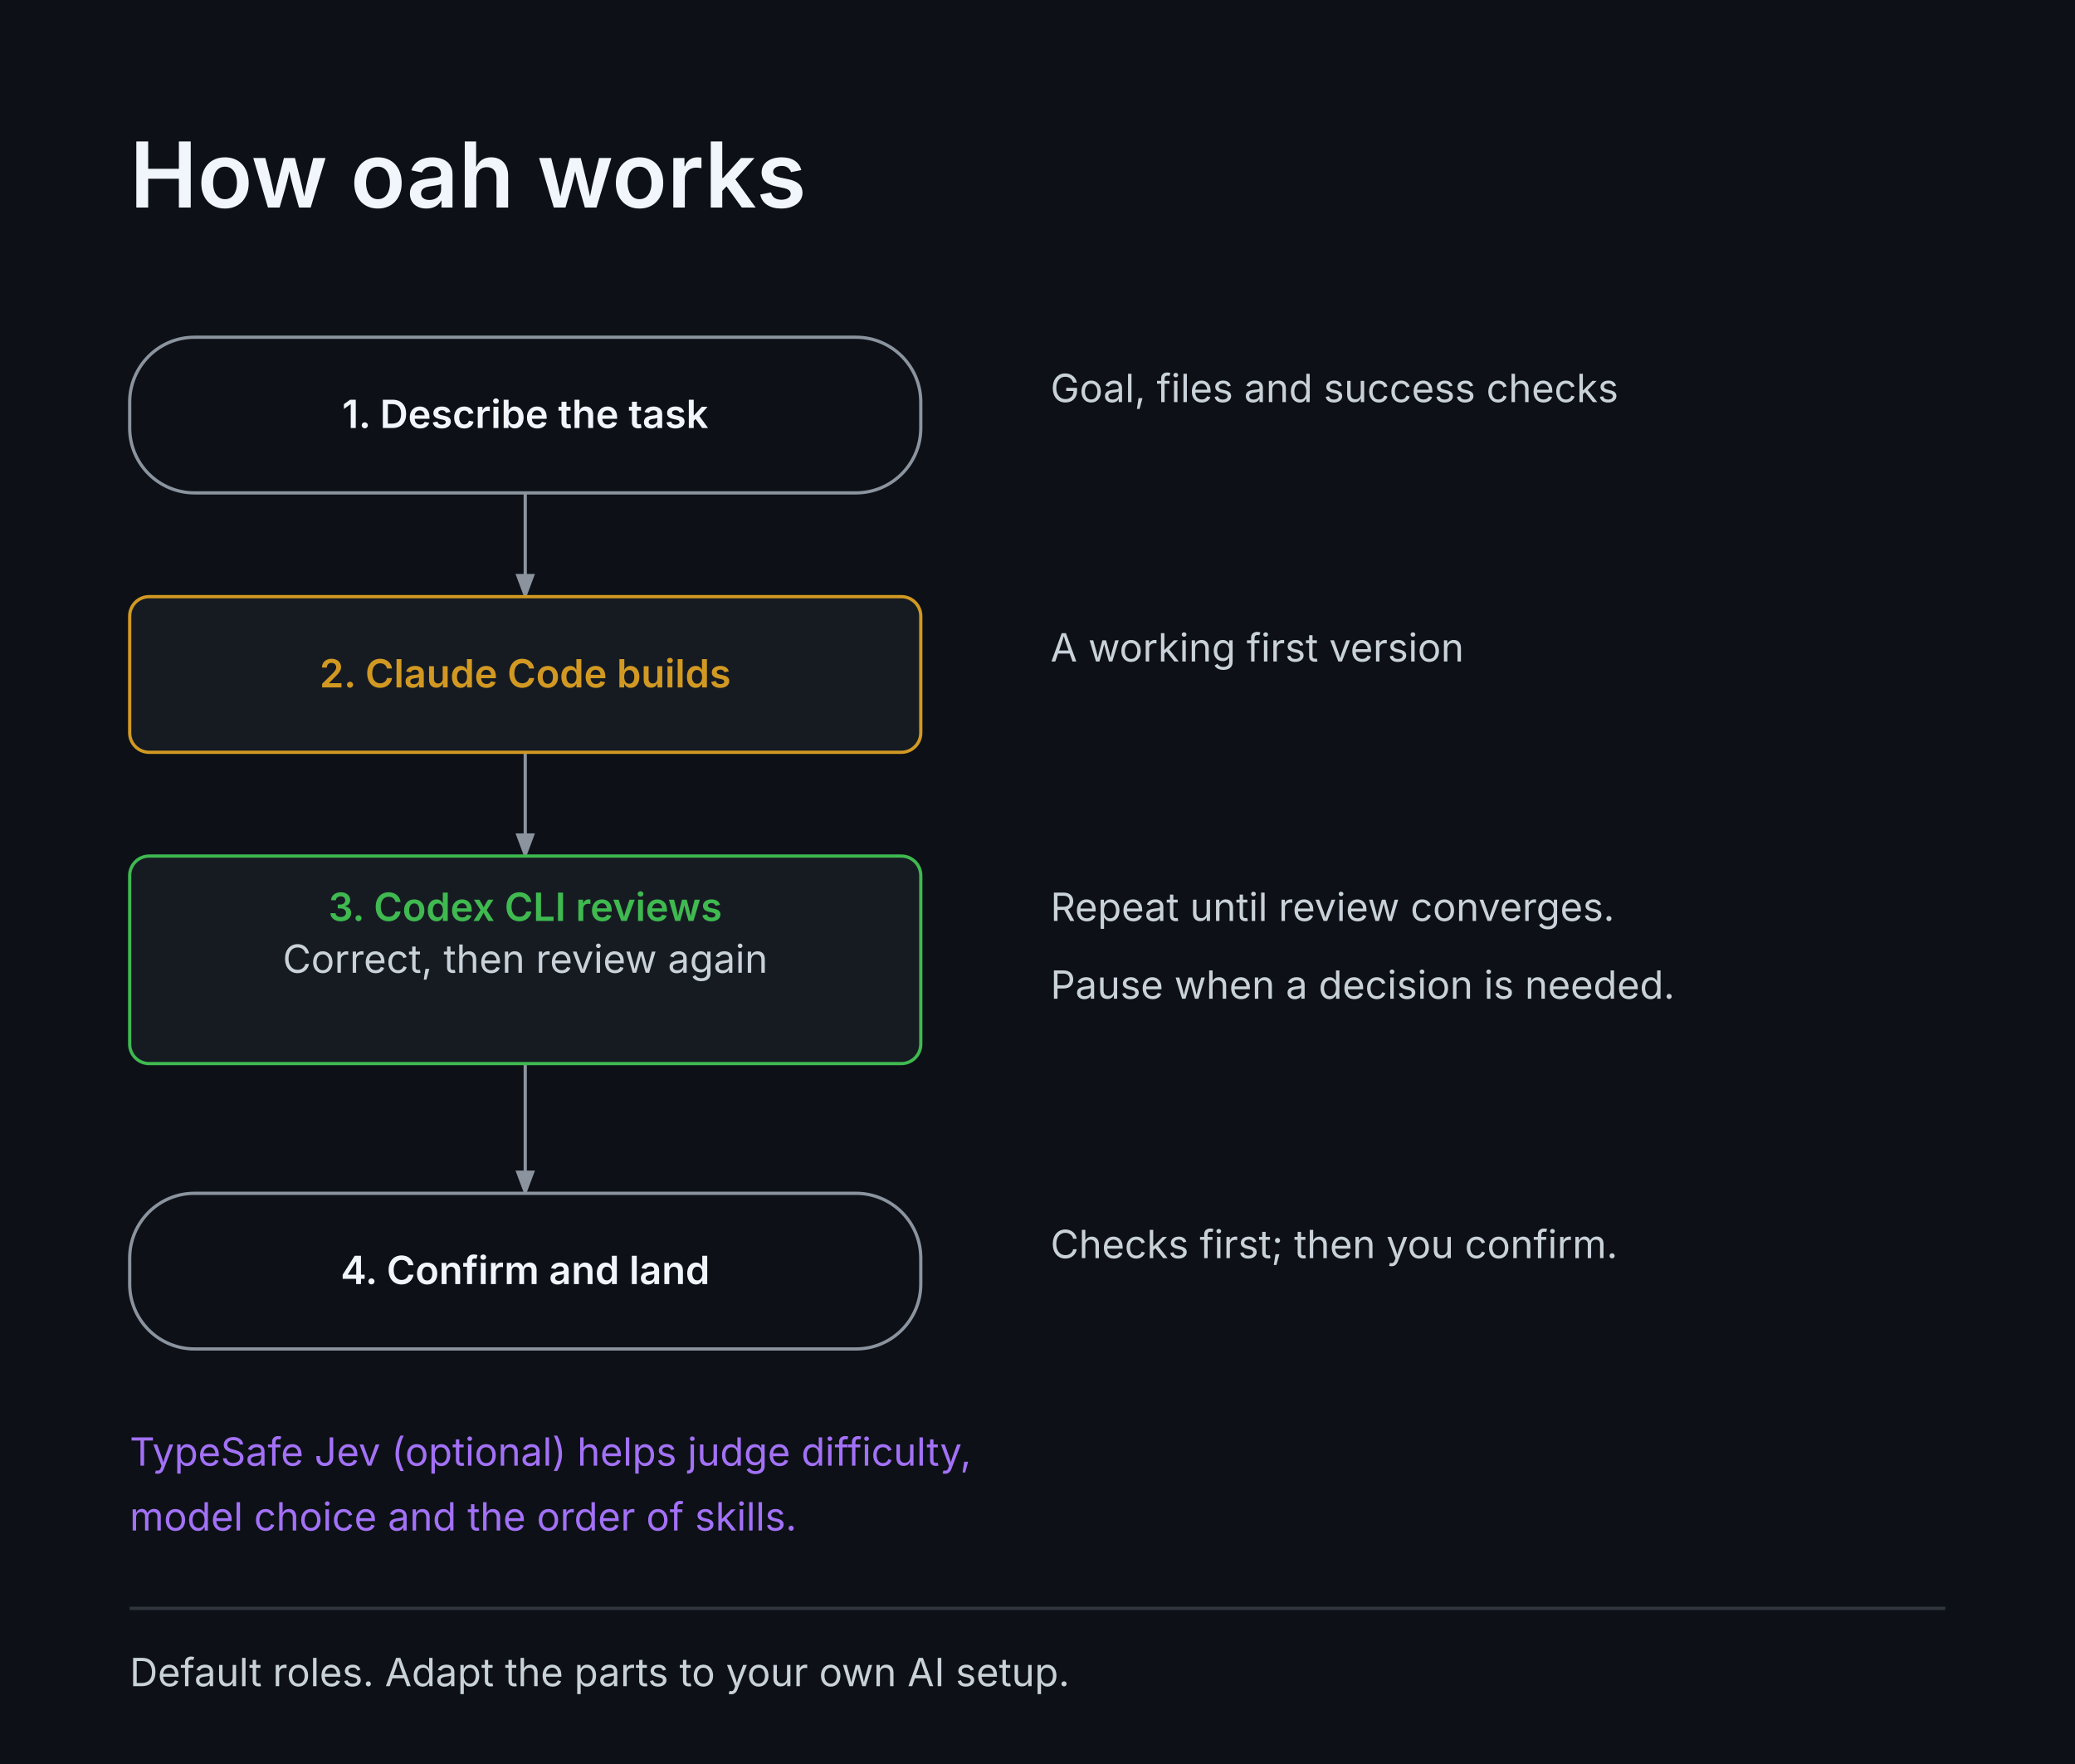
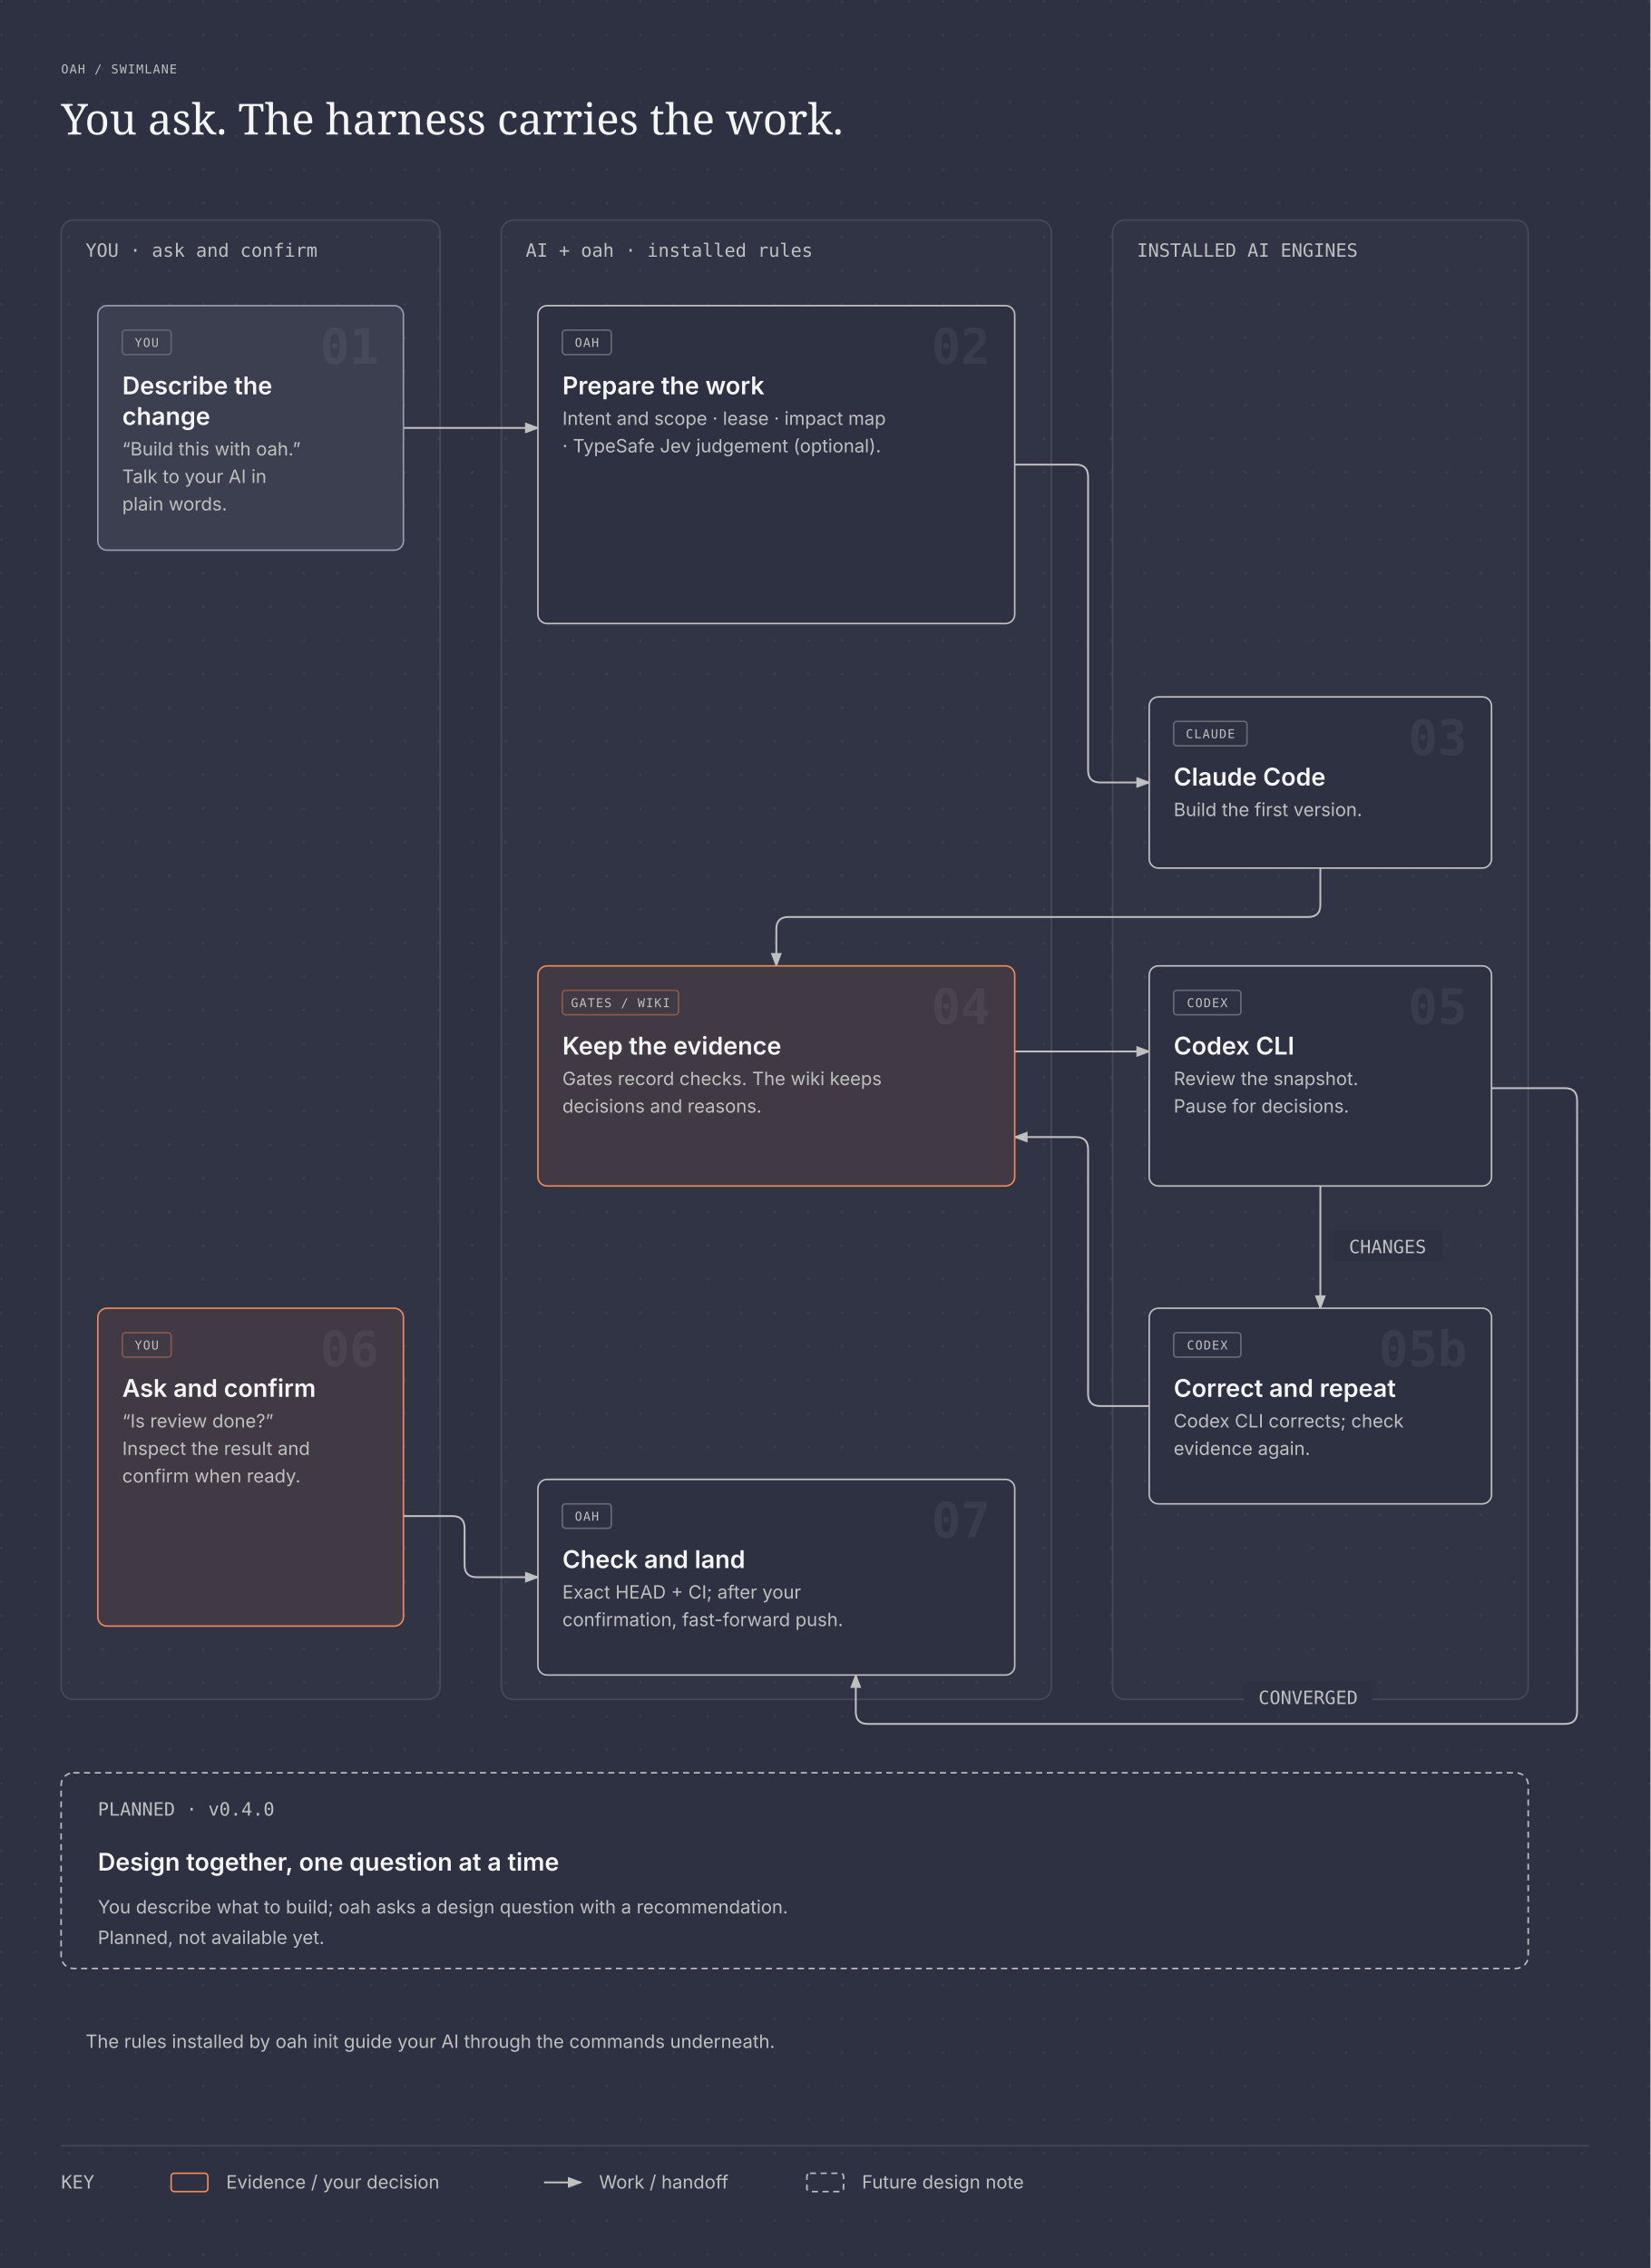
- <svg xmlns="http://www.w3.org/2000/svg" viewBox="0 0 640 544" role="img" aria-labelledby="how-it-works-dark-title how-it-works-dark-desc" id="how-it-works-dark-root">
+ <svg xmlns="http://www.w3.org/2000/svg" viewBox="0 0 1080 1484" role="img" aria-labelledby="how-it-works-dark-title how-it-works-dark-desc" data-diagram-type="Swimlane" data-size="fit" id="how-it-works-dark-root">
  <defs>
-     <style>#how-it-works-dark-root { font-family: system-ui, -apple-system, "Segoe UI", sans-serif; color: #f0f6fc; }
+     <style>#how-it-works-dark-root { font-family: "Geist", system-ui, -apple-system, "Segoe UI", sans-serif; color: #f5f5f5; }
      #how-it-works-dark-root .diagram-container { width: 100%; overflow-x: auto; }
-       #how-it-works-dark-root .title { font-size: 28px; font-weight: 600; }
-       #how-it-works-dark-root .group { font-size: 14px; font-weight: 600; }
-       #how-it-works-dark-root .node { font-size: 12px; font-weight: 600; }
-       #how-it-works-dark-root .label { font-size: 12px; font-weight: 400; }
-       #how-it-works-dark-root .mono { font-family: ui-monospace, "SFMono-Regular", Consolas, monospace; font-size: 8px; }
-       #how-it-works-dark-root .arrow-label { font-family: ui-monospace, "SFMono-Regular", Consolas, monospace; font-size: 8px; font-weight: 400; }
+       #how-it-works-dark-root text { font-family: "Geist", system-ui, -apple-system, "Segoe UI", sans-serif; fill: #f5f5f5; }
+       #how-it-works-dark-root .title { font-family: "Instrument Serif", Georgia, serif; font-size: 28px; font-weight: 400; }
+       #how-it-works-dark-root .node { font-size: 16px; font-weight: 600; }
+       #how-it-works-dark-root .sub { font-family: "Geist", system-ui, -apple-system, "Segoe UI", sans-serif; font-size: 12px; font-weight: 400; fill: #bfc0c0; }
+       #how-it-works-dark-root .technical { font-family: "Geist Mono", ui-monospace, "SFMono-Regular", Consolas, monospace; }
+       #how-it-works-dark-root .label { font-size: 12px; font-family: "Geist Mono", ui-monospace, "SFMono-Regular", Consolas, monospace; font-weight: 400; fill: #bfc0c0; }
+       #how-it-works-dark-root .prose { font-size: 12px; font-weight: 400; fill: #bfc0c0; }
+       #how-it-works-dark-root .zone-label { font-size: 12px; font-family: "Geist Mono", ui-monospace, "SFMono-Regular", Consolas, monospace; font-weight: 500; fill: #bfc0c0; }
+       #how-it-works-dark-root .arrow-label { font-size: 12px; font-family: "Geist Mono", ui-monospace, "SFMono-Regular", Consolas, monospace; font-weight: 400; fill: #bfc0c0; }
+       #how-it-works-dark-root .tag { font-family: "Geist Mono", ui-monospace, "SFMono-Regular", Consolas, monospace; font-size: 8px; font-weight: 500; letter-spacing: .08em; fill: #bfc0c0; }
+       #how-it-works-dark-root .ghost { font-family: "Geist Mono", ui-monospace, "SFMono-Regular", Consolas, monospace; font-size: 32px; font-weight: 600; fill: #f5f5f5; opacity: .06; }
      @media print {
#how-it-works-dark-root .diagram-container { overflow-x: visible; }
}</style>
+     <pattern id="how-it-works-dark-dots" width="22" height="22" patternUnits="userSpaceOnUse">
+       <circle cx="1" cy="1" r="0.9" fill="#f5f5f5" fill-opacity=".10" />
+     </pattern>
    <marker id="how-it-works-dark-arrow" markerWidth="8" markerHeight="6" refX="7" refY="3" orient="auto">
-       <polygon points="0 0, 8 3, 0 6" fill="#8b949e" />
+       <polygon points="0 0, 8 3, 0 6" fill="#bfc0c0" />
    </marker>
    <marker id="how-it-works-dark-arrow-accent" markerWidth="8" markerHeight="6" refX="7" refY="3" orient="auto">
-       <polygon points="0 0, 8 3, 0 6" fill="#3fb950" />
+       <polygon points="0 0, 8 3, 0 6" fill="#f08a59" />
    </marker>
    <marker id="how-it-works-dark-arrow-link" markerWidth="8" markerHeight="6" refX="7" refY="3" orient="auto">
-       <polygon points="0 0, 8 3, 0 6" fill="#58a6ff" />
+       <polygon points="0 0, 8 3, 0 6" fill="#739fdf" />
    </marker>
  </defs>
-   <rect x="0" y="0" width="640" height="544" rx="0" fill="#0d1117" />
-   <text x="40" y="64" class="title" text-anchor="start" fill="#f0f6fc">How oah works</text>
-   <line x1="162" y1="152" x2="162" y2="184" stroke="#8b949e" stroke-width="1" marker-end="url(#how-it-works-dark-arrow)" />
-   <line x1="162" y1="232" x2="162" y2="264" stroke="#8b949e" stroke-width="1" marker-end="url(#how-it-works-dark-arrow)" />
-   <line x1="162" y1="328" x2="162" y2="368" stroke="#8b949e" stroke-width="1" marker-end="url(#how-it-works-dark-arrow)" />
-   <rect x="40" y="104" width="244" height="48" rx="20" fill="#0d1117" stroke="#8b949e" stroke-width="1" />
-   <text x="162.0" y="132.0" class="node" text-anchor="middle" fill="#f0f6fc">1. Describe the task</text>
-   <rect x="40" y="184" width="244" height="48" rx="6" fill="#161b22" stroke="#d29922" stroke-width="1" />
-   <text x="162.0" y="212.0" class="node" text-anchor="middle" fill="#d29922">2. Claude Code builds</text>
-   <rect x="40" y="264" width="244" height="64" rx="6" fill="#161b22" stroke="#3fb950" stroke-width="1" />
-   <text x="162.0" y="284" class="node" text-anchor="middle" fill="#3fb950">3. Codex CLI reviews</text>
-   <text x="162.0" y="300" class="label" text-anchor="middle" fill="#c9d1d9">Correct, then review again</text>
-   <rect x="40" y="368" width="244" height="48" rx="20" fill="#0d1117" stroke="#8b949e" stroke-width="1" />
-   <text x="162.0" y="396.0" class="node" text-anchor="middle" fill="#f0f6fc">4. Confirm and land</text>
-   <text x="324" y="124" class="label" text-anchor="start" fill="#c9d1d9">Goal, files and success checks</text>
-   <text x="324" y="204" class="label" text-anchor="start" fill="#c9d1d9">A working first version</text>
-   <text x="324" y="284" class="label" text-anchor="start" fill="#c9d1d9">Repeat until review converges.</text>
-   <text x="324" y="308" class="label" text-anchor="start" fill="#c9d1d9">Pause when a decision is needed.</text>
-   <text x="324" y="388" class="label" text-anchor="start" fill="#c9d1d9">Checks first; then you confirm.</text>
-   <text x="40" y="452" class="label" text-anchor="start" fill="#a371f7">TypeSafe Jev (optional) helps judge difficulty,</text>
-   <text x="40" y="472" class="label" text-anchor="start" fill="#a371f7">model choice and the order of skills.</text>
-   <line x1="40" y1="496" x2="600" y2="496" stroke="#30363d" stroke-width="1" />
-   <text x="40" y="520" class="label" text-anchor="start" fill="#c9d1d9">Default roles. Adapt the parts to your own AI setup.</text>
+   <rect width="1080" height="1484" fill="#2d3142" />
+   <rect width="1080" height="1484" fill="url(#how-it-works-dark-dots)" opacity=".55" />
+   <text x="40" y="48" class="tag" text-anchor="start">OAH / SWIMLANE</text>
+   <text x="40" y="88" class="title" text-anchor="start">You ask. The harness carries the work.</text>
+   <rect x="40" y="144" width="248" height="968" rx="8" fill="#f5f5f5" stroke="#f5f5f5" stroke-width="1" fill-opacity=".02" stroke-opacity=".12" />
+   <text x="56" y="168" class="zone-label" text-anchor="start">YOU · ask and confirm</text>
+   <rect x="328" y="144" width="360" height="968" rx="8" fill="#f5f5f5" stroke="#f5f5f5" stroke-width="1" fill-opacity=".02" stroke-opacity=".12" />
+   <text x="344" y="168" class="zone-label" text-anchor="start">AI + oah · installed rules</text>
+   <rect x="728" y="144" width="272" height="968" rx="8" fill="#f5f5f5" stroke="#f5f5f5" stroke-width="1" fill-opacity=".02" stroke-opacity=".12" />
+   <text x="744" y="168" class="zone-label" text-anchor="start">INSTALLED AI ENGINES</text>
+   <rect x="40" y="1160" width="960" height="128" rx="8" fill="#2d3142" stroke="#bfc0c0" stroke-width="1" stroke-dasharray="4,3" />
+   <text x="64" y="1188" class="label" text-anchor="start">PLANNED · v0.4.0</text>
+   <text x="64" y="1224" class="node" text-anchor="start">Design together, one question at a time</text>
+   <text x="64" y="1252" class="prose" text-anchor="start">You describe what to build; oah asks a design question with a recommendation.</text>
+   <text x="64" y="1272" class="prose" text-anchor="start">Planned, not available yet.</text>
+   <path d="M 264,280 L 352,280" data-edge-id="h1" data-from="request" data-to="prepare" data-label="" fill="none" stroke="#bfc0c0" stroke-width="1.2" marker-end="url(#how-it-works-dark-arrow)" />
+   <path d="M 664,304 L 704,304 Q 712,304 712,312 L 712,504 Q 712,512 720,512 L 752,512" data-edge-id="h2" data-from="prepare" data-to="build" data-label="" fill="none" stroke="#bfc0c0" stroke-width="1.2" marker-end="url(#how-it-works-dark-arrow)" />
+   <path d="M 864,568 L 864,592 Q 864,600 856,600 L 516,600 Q 508,600 508,608 L 508,632" data-edge-id="h3" data-from="build" data-to="evidence" data-label="" fill="none" stroke="#bfc0c0" stroke-width="1.2" marker-end="url(#how-it-works-dark-arrow)" />
+   <path d="M 664,688 L 752,688" data-edge-id="h4" data-from="evidence" data-to="review" data-label="" fill="none" stroke="#bfc0c0" stroke-width="1.2" marker-end="url(#how-it-works-dark-arrow)" />
+   <path d="M 864,776 L 864,856" data-edge-id="h5" data-from="review" data-to="fix" data-label="CHANGES" fill="none" stroke="#bfc0c0" stroke-width="1.2" marker-end="url(#how-it-works-dark-arrow)" />
+   <path d="M 752,920 L 720,920 Q 712,920 712,912 L 712,752 Q 712,744 704,744 L 664,744" data-edge-id="h6" data-from="fix" data-to="evidence" data-label="" fill="none" stroke="#bfc0c0" stroke-width="1.2" marker-end="url(#how-it-works-dark-arrow)" />
+   <path d="M 976,712 L 1024,712 Q 1032,712 1032,720 L 1032,1120 Q 1032,1128 1024,1128 L 568,1128 Q 560,1128 560,1120 L 560,1096" data-edge-id="h7" data-from="review" data-to="land" data-label="CONVERGED" fill="none" stroke="#bfc0c0" stroke-width="1.2" marker-end="url(#how-it-works-dark-arrow)" />
+   <path d="M 264,992 L 296,992 Q 304,992 304,1000 L 304,1024 Q 304,1032 312,1032 L 352,1032" data-edge-id="h8" data-from="confirm" data-to="land" data-label="" fill="none" stroke="#bfc0c0" stroke-width="1.2" marker-end="url(#how-it-works-dark-arrow)" />
+   <rect x="872" y="805" width="72" height="20" rx="2" fill="#2d3142" />
+   <text x="908" y="820" class="arrow-label" text-anchor="middle">CHANGES</text>
+   <rect x="814" y="1100" width="84" height="20" rx="2" fill="#2d3142" />
+   <text x="856" y="1115" class="arrow-label" text-anchor="middle">CONVERGED</text>
+   <g data-node-id="request" data-source-label="Describe the change “Build this with oah.” Talk to your AI in plain words.">
+     <rect x="64" y="200" width="200" height="160" rx="6" fill="#2d3142" />
+     <rect x="64" y="200" width="200" height="160" rx="6" fill="#bfc0c0" stroke="#949eb2" stroke-width="1" fill-opacity=".10" />
+     <g aria-hidden="true">
+       <rect x="80" y="216" width="32" height="16" rx="2" fill="none" stroke="#949eb2" stroke-width="1" stroke-opacity=".4" />
+       <text x="96" y="227" class="tag" text-anchor="middle">YOU</text>
+       <text x="248" y="238" class="ghost" text-anchor="end">01</text>
+     </g>
+     <text x="80" y="258" class="node" text-anchor="start">Describe the</text>
+     <text x="80" y="278" class="node" text-anchor="start">change</text>
+     <text x="80" y="298" class="sub" text-anchor="start">“Build this with oah.”</text>
+     <text x="80" y="316" class="sub" text-anchor="start">Talk to your AI in</text>
+     <text x="80" y="334" class="sub" text-anchor="start">plain words.</text>
+   </g>
+   <g data-node-id="prepare" data-source-label="Prepare the work Intent and scope · lease · impact map · TypeSafe Jev judgement (optional).">
+     <rect x="352" y="200" width="312" height="208" rx="6" fill="#2d3142" />
+     <rect x="352" y="200" width="312" height="208" rx="6" fill="#2d3142" stroke="#bfc0c0" stroke-width="1" />
+     <g aria-hidden="true">
+       <rect x="368" y="216" width="32" height="16" rx="2" fill="none" stroke="#bfc0c0" stroke-width="1" stroke-opacity=".4" />
+       <text x="384" y="227" class="tag" text-anchor="middle">OAH</text>
+       <text x="648" y="238" class="ghost" text-anchor="end">02</text>
+     </g>
+     <text x="368" y="258" class="node" text-anchor="start">Prepare the work</text>
+     <text x="368" y="278" class="sub" text-anchor="start">Intent and scope · lease · impact map</text>
+     <text x="368" y="296" class="sub" text-anchor="start">· TypeSafe Jev judgement (optional).</text>
+   </g>
+   <g data-node-id="build" data-source-label="Claude Code Build the first version.">
+     <rect x="752" y="456" width="224" height="112" rx="6" fill="#2d3142" />
+     <rect x="752" y="456" width="224" height="112" rx="6" fill="#2d3142" stroke="#bfc0c0" stroke-width="1" />
+     <g aria-hidden="true">
+       <rect x="768" y="472" width="48" height="16" rx="2" fill="none" stroke="#bfc0c0" stroke-width="1" stroke-opacity=".4" />
+       <text x="792" y="483" class="tag" text-anchor="middle">CLAUDE</text>
+       <text x="960" y="494" class="ghost" text-anchor="end">03</text>
+     </g>
+     <text x="768" y="514" class="node" text-anchor="start">Claude Code</text>
+     <text x="768" y="534" class="sub" text-anchor="start">Build the first version.</text>
+   </g>
+   <g data-node-id="evidence" data-source-label="Keep the evidence Gates record checks. The wiki keeps decisions and reasons.">
+     <rect x="352" y="632" width="312" height="144" rx="6" fill="#2d3142" />
+     <rect x="352" y="632" width="312" height="144" rx="6" fill="#f08a59" stroke="#f08a59" stroke-width="1" fill-opacity=".10" />
+     <g aria-hidden="true">
+       <rect x="368" y="648" width="76" height="16" rx="2" fill="none" stroke="#f08a59" stroke-width="1" stroke-opacity=".4" />
+       <text x="406" y="659" class="tag" text-anchor="middle">GATES / WIKI</text>
+       <text x="648" y="670" class="ghost" text-anchor="end">04</text>
+     </g>
+     <text x="368" y="690" class="node" text-anchor="start">Keep the evidence</text>
+     <text x="368" y="710" class="sub" text-anchor="start">Gates record checks. The wiki keeps</text>
+     <text x="368" y="728" class="sub" text-anchor="start">decisions and reasons.</text>
+   </g>
+   <g data-node-id="review" data-source-label="Codex CLI Review the snapshot. Pause for decisions.">
+     <rect x="752" y="632" width="224" height="144" rx="6" fill="#2d3142" />
+     <rect x="752" y="632" width="224" height="144" rx="6" fill="#2d3142" stroke="#bfc0c0" stroke-width="1" />
+     <g aria-hidden="true">
+       <rect x="768" y="648" width="44" height="16" rx="2" fill="none" stroke="#bfc0c0" stroke-width="1" stroke-opacity=".4" />
+       <text x="790" y="659" class="tag" text-anchor="middle">CODEX</text>
+       <text x="960" y="670" class="ghost" text-anchor="end">05</text>
+     </g>
+     <text x="768" y="690" class="node" text-anchor="start">Codex CLI</text>
+     <text x="768" y="710" class="sub" text-anchor="start">Review the snapshot.</text>
+     <text x="768" y="728" class="sub" text-anchor="start">Pause for decisions.</text>
+   </g>
+   <g data-node-id="fix" data-source-label="Correct and repeat Codex CLI corrects; check evidence again.">
+     <rect x="752" y="856" width="224" height="128" rx="6" fill="#2d3142" />
+     <rect x="752" y="856" width="224" height="128" rx="6" fill="#2d3142" stroke="#bfc0c0" stroke-width="1" />
+     <g aria-hidden="true">
+       <rect x="768" y="872" width="44" height="16" rx="2" fill="none" stroke="#bfc0c0" stroke-width="1" stroke-opacity=".4" />
+       <text x="790" y="883" class="tag" text-anchor="middle">CODEX</text>
+       <text x="960" y="894" class="ghost" text-anchor="end">05b</text>
+     </g>
+     <text x="768" y="914" class="node" text-anchor="start">Correct and repeat</text>
+     <text x="768" y="934" class="sub" text-anchor="start">Codex CLI corrects; check</text>
+     <text x="768" y="952" class="sub" text-anchor="start">evidence again.</text>
+   </g>
+   <g data-node-id="confirm" data-source-label="Ask and confirm “Is review done?” Inspect the result and confirm when ready.">
+     <rect x="64" y="856" width="200" height="208" rx="6" fill="#2d3142" />
+     <rect x="64" y="856" width="200" height="208" rx="6" fill="#f08a59" stroke="#f08a59" stroke-width="1" fill-opacity=".10" />
+     <g aria-hidden="true">
+       <rect x="80" y="872" width="32" height="16" rx="2" fill="none" stroke="#f08a59" stroke-width="1" stroke-opacity=".4" />
+       <text x="96" y="883" class="tag" text-anchor="middle">YOU</text>
+       <text x="248" y="894" class="ghost" text-anchor="end">06</text>
+     </g>
+     <text x="80" y="914" class="node" text-anchor="start">Ask and confirm</text>
+     <text x="80" y="934" class="sub" text-anchor="start">“Is review done?”</text>
+     <text x="80" y="952" class="sub" text-anchor="start">Inspect the result and</text>
+     <text x="80" y="970" class="sub" text-anchor="start">confirm when ready.</text>
+   </g>
+   <g data-node-id="land" data-source-label="Check and land Exact HEAD + CI; after your confirmation, fast-forward push.">
+     <rect x="352" y="968" width="312" height="128" rx="6" fill="#2d3142" />
+     <rect x="352" y="968" width="312" height="128" rx="6" fill="#2d3142" stroke="#bfc0c0" stroke-width="1" />
+     <g aria-hidden="true">
+       <rect x="368" y="984" width="32" height="16" rx="2" fill="none" stroke="#bfc0c0" stroke-width="1" stroke-opacity=".4" />
+       <text x="384" y="995" class="tag" text-anchor="middle">OAH</text>
+       <text x="648" y="1006" class="ghost" text-anchor="end">07</text>
+     </g>
+     <text x="368" y="1026" class="node" text-anchor="start">Check and land</text>
+     <text x="368" y="1046" class="sub" text-anchor="start">Exact HEAD + CI; after your</text>
+     <text x="368" y="1064" class="sub" text-anchor="start">confirmation, fast-forward push.</text>
+   </g>
+   <text x="56" y="1340" class="prose" text-anchor="start">The rules installed by oah init guide your AI through the commands underneath.</text>
+   <line x1="40" y1="1404" x2="1040" y2="1404" stroke="#f5f5f5" stroke-opacity=".12" />
+   <text x="40" y="1432" class="zone-label" text-anchor="start">KEY</text>
+   <rect x="112" y="1422" width="24" height="12" rx="2" fill="none" stroke="#f08a59" stroke-width="1" />
+   <text x="148" y="1432" class="prose" text-anchor="start">Evidence / your decision</text>
+   <path d="M 356,1428 h 24" fill="none" stroke="#bfc0c0" stroke-width="1.2" marker-end="url(#how-it-works-dark-arrow)" />
+   <text x="392" y="1432" class="prose" text-anchor="start">Work / handoff</text>
+   <rect x="528" y="1422" width="24" height="12" rx="2" fill="none" stroke="#bfc0c0" stroke-width="1" stroke-dasharray="4,3" />
+   <text x="564" y="1432" class="prose" text-anchor="start">Future design note</text>
</svg>
